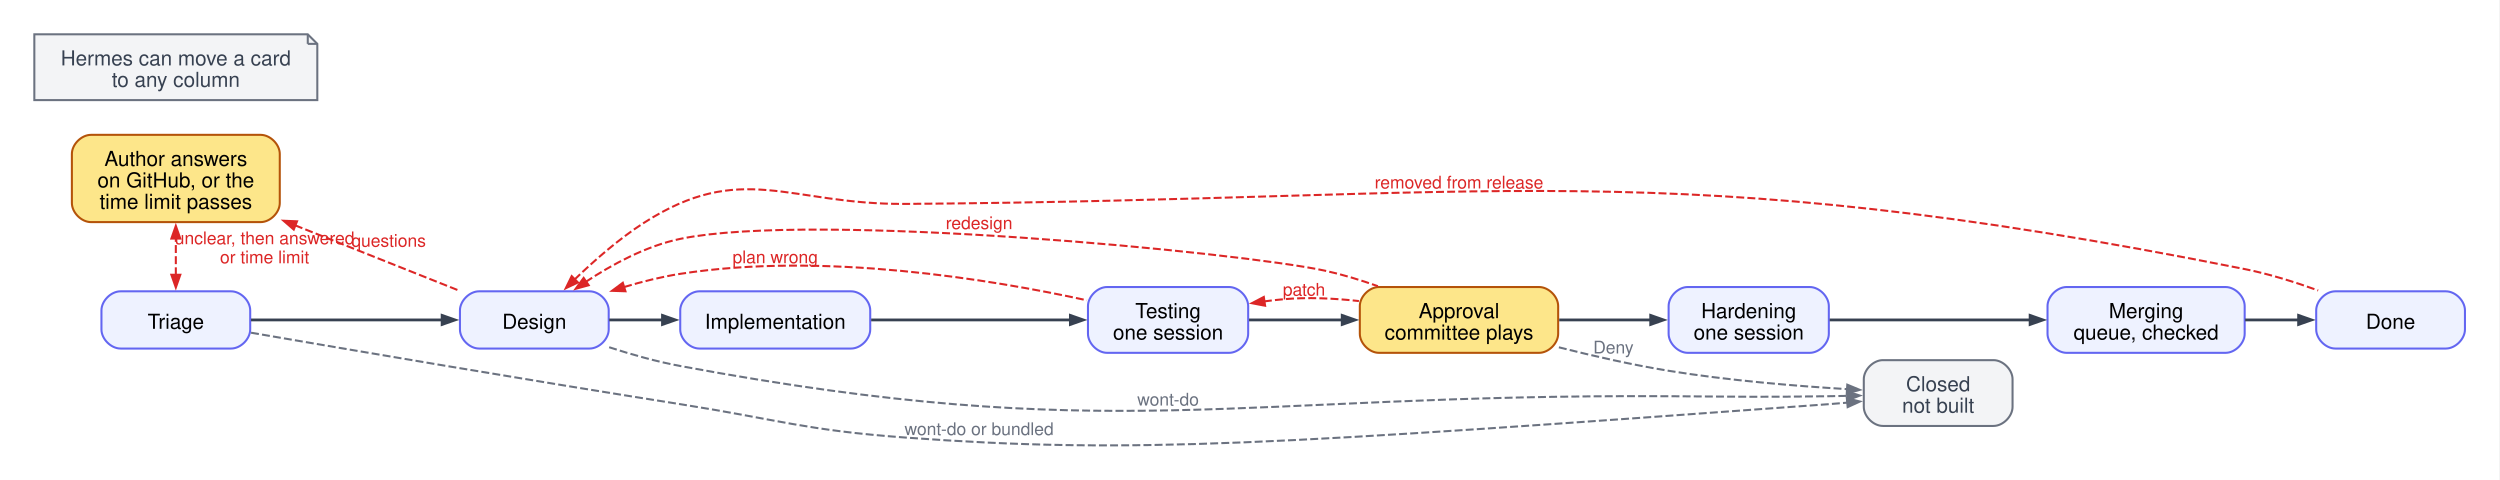
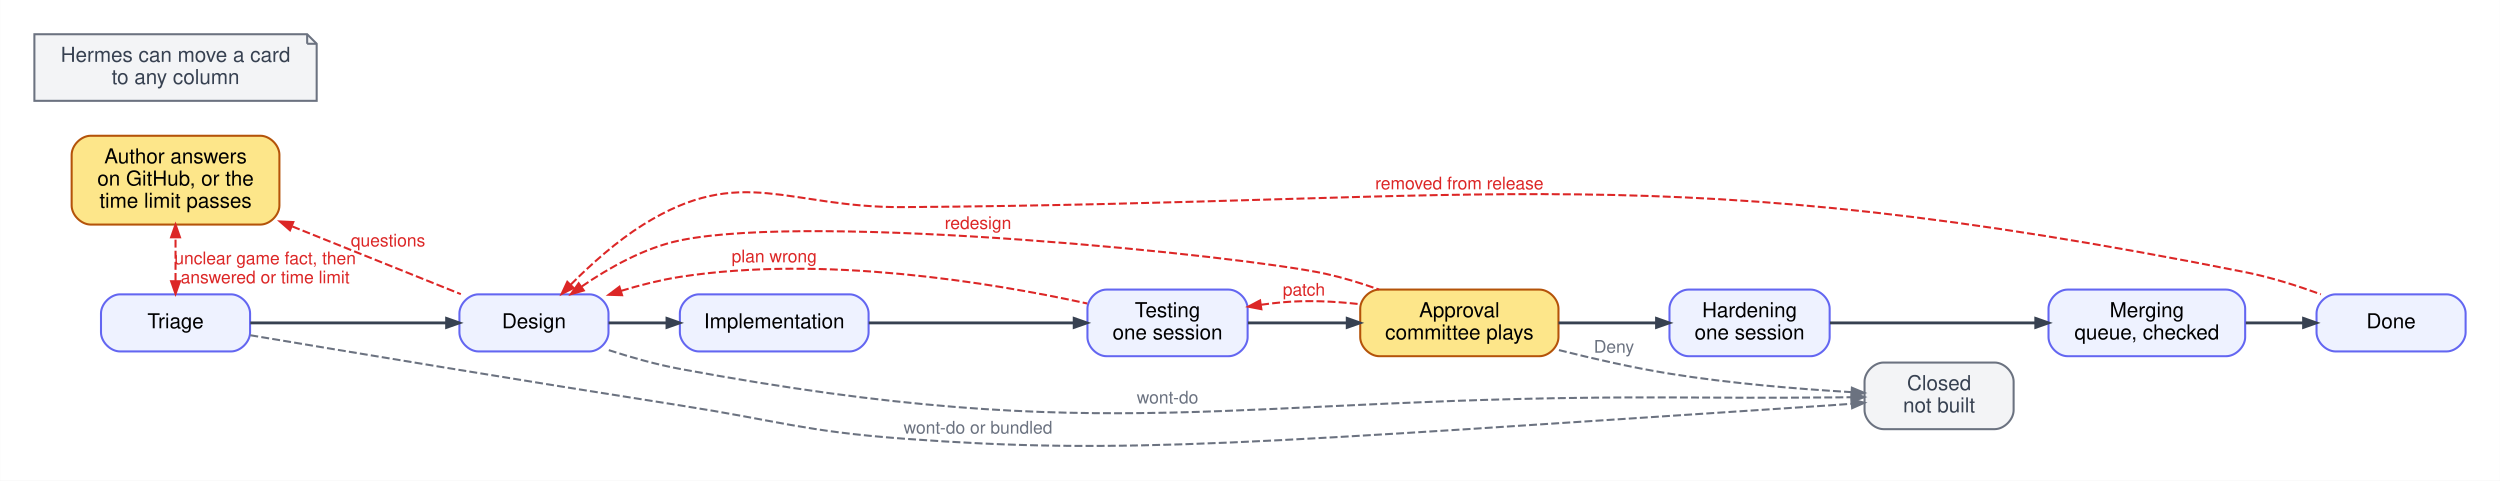
- <svg xmlns="http://www.w3.org/2000/svg" width="1573pt" height="302pt" viewBox="0.00 0.00 1573.00 302.00">
-   <g id="graph0" class="graph" transform="scale(1 1) rotate(0) translate(21.6 280.58)">
-     <polygon fill="white" stroke="none" points="-21.6,21.6 -21.6,-280.58 1550.95,-280.58 1550.95,21.6 -21.6,21.6" />
+ <svg xmlns="http://www.w3.org/2000/svg" width="1576pt" height="303pt" viewBox="0.00 0.00 1576.20 303.07">
+   <g id="graph0" class="graph" transform="scale(1 1) rotate(0) translate(21.6 281.47)">
+     <polygon fill="white" stroke="transparent" points="-21.6,21.6 -21.6,-281.47 1554.6,-281.47 1554.6,21.6 -21.6,21.6" />
    <g id="node1" class="node">
-       <path fill="#eef2ff" stroke="#6366f1" stroke-width="1.3" d="M123.83,-97.28C123.83,-97.28 54.23,-97.28 54.23,-97.28 48.23,-97.28 42.23,-91.28 42.23,-85.28 42.23,-85.28 42.23,-73.28 42.23,-73.28 42.23,-67.28 48.23,-61.28 54.23,-61.28 54.23,-61.28 123.83,-61.28 123.83,-61.28 129.83,-61.28 135.83,-67.28 135.83,-73.28 135.83,-73.28 135.83,-85.28 135.83,-85.28 135.83,-91.28 129.83,-97.28 123.83,-97.28" />
-       <text xml:space="preserve" text-anchor="middle" x="89.03" y="-73.68" font-family="Helvetica,sans-Serif" font-size="13.00">Triage</text>
+       <path fill="#eef2ff" stroke="#6366f1" stroke-width="1.3" d="M124,-95.87C124,-95.87 54,-95.87 54,-95.87 48,-95.87 42,-89.87 42,-83.87 42,-83.87 42,-71.87 42,-71.87 42,-65.87 48,-59.87 54,-59.87 54,-59.87 124,-59.87 124,-59.87 130,-59.87 136,-65.87 136,-71.87 136,-71.87 136,-83.87 136,-83.87 136,-89.87 130,-95.87 124,-95.87" />
+       <text text-anchor="middle" x="89" y="-74.47" font-family="Helvetica,sans-Serif" font-size="13.00">Triage</text>
    </g>
    <g id="node2" class="node">
-       <path fill="#eef2ff" stroke="#6366f1" stroke-width="1.3" d="M349.4,-97.28C349.4,-97.28 279.8,-97.28 279.8,-97.28 273.8,-97.28 267.8,-91.28 267.8,-85.28 267.8,-85.28 267.8,-73.28 267.8,-73.28 267.8,-67.28 273.8,-61.28 279.8,-61.28 279.8,-61.28 349.4,-61.28 349.4,-61.28 355.4,-61.28 361.4,-67.28 361.4,-73.28 361.4,-73.28 361.4,-85.28 361.4,-85.28 361.4,-91.28 355.4,-97.28 349.4,-97.28" />
-       <text xml:space="preserve" text-anchor="middle" x="314.6" y="-73.68" font-family="Helvetica,sans-Serif" font-size="13.00">Design</text>
+       <path fill="#eef2ff" stroke="#6366f1" stroke-width="1.3" d="M350,-95.87C350,-95.87 280,-95.87 280,-95.87 274,-95.87 268,-89.87 268,-83.87 268,-83.87 268,-71.87 268,-71.87 268,-65.87 274,-59.87 280,-59.87 280,-59.87 350,-59.87 350,-59.87 356,-59.87 362,-65.87 362,-71.87 362,-71.87 362,-83.87 362,-83.87 362,-89.87 356,-95.87 350,-95.87" />
+       <text text-anchor="middle" x="315" y="-74.47" font-family="Helvetica,sans-Serif" font-size="13.00">Design</text>
    </g>
    <g id="edge1" class="edge">
-       <path fill="none" stroke="#374151" stroke-width="1.8" d="M136.35,-79.28C171.27,-79.28 219.36,-79.28 256.63,-79.28" />
-       <polygon fill="#374151" stroke="#374151" stroke-width="1.8" points="256.61,-82.08 264.61,-79.28 256.61,-76.48 256.61,-82.08" />
+       <path fill="none" stroke="#374151" stroke-width="1.8" d="M136.14,-77.87C171.98,-77.87 221.77,-77.87 259.56,-77.87" />
+       <polygon fill="#374151" stroke="#374151" stroke-width="1.8" points="259.92,-80.67 267.92,-77.87 259.92,-75.07 259.92,-80.67" />
    </g>
    <g id="node9" class="node">
-       <path fill="#fde68a" stroke="#b45309" stroke-width="1.3" d="M142.43,-195.73C142.43,-195.73 35.63,-195.73 35.63,-195.73 29.63,-195.73 23.63,-189.73 23.63,-183.73 23.63,-183.73 23.63,-152.83 23.63,-152.83 23.63,-146.83 29.63,-140.83 35.63,-140.83 35.63,-140.83 142.43,-140.83 142.43,-140.83 148.43,-140.83 154.43,-146.83 154.43,-152.83 154.43,-152.83 154.43,-183.73 154.43,-183.73 154.43,-189.73 148.43,-195.73 142.43,-195.73" />
-       <text xml:space="preserve" text-anchor="middle" x="89.03" y="-176.18" font-family="Helvetica,sans-Serif" font-size="13.00">Author answers</text>
-       <text xml:space="preserve" text-anchor="middle" x="89.03" y="-162.68" font-family="Helvetica,sans-Serif" font-size="13.00">on GitHub, or the</text>
-       <text xml:space="preserve" text-anchor="middle" x="89.03" y="-149.18" font-family="Helvetica,sans-Serif" font-size="13.00">time limit passes</text>
+       <path fill="#fde68a" stroke="#b45309" stroke-width="1.3" d="M142.5,-195.87C142.5,-195.87 35.5,-195.87 35.5,-195.87 29.5,-195.87 23.5,-189.87 23.5,-183.87 23.5,-183.87 23.5,-151.87 23.5,-151.87 23.5,-145.87 29.5,-139.87 35.5,-139.87 35.5,-139.87 142.5,-139.87 142.5,-139.87 148.5,-139.87 154.5,-145.87 154.5,-151.87 154.5,-151.87 154.5,-183.87 154.5,-183.87 154.5,-189.87 148.5,-195.87 142.5,-195.87" />
+       <text text-anchor="middle" x="89" y="-178.47" font-family="Helvetica,sans-Serif" font-size="13.00">Author answers</text>
+       <text text-anchor="middle" x="89" y="-164.47" font-family="Helvetica,sans-Serif" font-size="13.00">on GitHub, or the</text>
+       <text text-anchor="middle" x="89" y="-150.47" font-family="Helvetica,sans-Serif" font-size="13.00">time limit passes</text>
    </g>
    <g id="edge8" class="edge">
-       <path fill="none" stroke="#dc2626" stroke-width="1.3" stroke-dasharray="5,2" d="M89.03,-107.39C89.03,-115.13 89.03,-122.88 89.03,-130.63" />
-       <polygon fill="#dc2626" stroke="#dc2626" stroke-width="1.3" points="91.83,-107.68 89.03,-99.68 86.23,-107.68 91.83,-107.68" />
-       <polygon fill="#dc2626" stroke="#dc2626" stroke-width="1.3" points="86.23,-130.47 89.03,-138.47 91.83,-130.47 86.23,-130.47" />
-       <text xml:space="preserve" text-anchor="middle" x="144.9" y="-126.92" font-family="Helvetica,sans-Serif" font-size="11.00" fill="#dc2626">unclear, then answered</text>
-       <text xml:space="preserve" text-anchor="middle" x="144.9" y="-114.92" font-family="Helvetica,sans-Serif" font-size="11.00" fill="#dc2626">or time limit</text>
+       <path fill="none" stroke="#dc2626" stroke-width="1.3" stroke-dasharray="5,2" d="M89,-104.35C89,-113.5 89,-122.66 89,-131.81" />
+       <polygon fill="#dc2626" stroke="#dc2626" stroke-width="1.3" points="91.8,-104.15 89,-96.15 86.2,-104.15 91.8,-104.15" />
+       <polygon fill="#dc2626" stroke="#dc2626" stroke-width="1.3" points="86.2,-131.86 89,-139.86 91.8,-131.86 86.2,-131.86" />
+       <text text-anchor="middle" x="145.5" y="-114.85" font-family="Helvetica,sans-Serif" font-size="11.00" fill="#dc2626">unclear game fact, then</text>
+       <text text-anchor="middle" x="145.5" y="-102.85" font-family="Helvetica,sans-Serif" font-size="11.00" fill="#dc2626">answered or time limit</text>
    </g>
    <g id="node11" class="node">
-       <path fill="#f3f4f6" stroke="#6b7280" stroke-width="1.3" d="M1232.7,-53.98C1232.7,-53.98 1163.1,-53.98 1163.1,-53.98 1157.1,-53.98 1151.1,-47.98 1151.1,-41.98 1151.1,-41.98 1151.1,-24.58 1151.1,-24.58 1151.1,-18.58 1157.1,-12.58 1163.1,-12.58 1163.1,-12.58 1232.7,-12.58 1232.7,-12.58 1238.7,-12.58 1244.7,-18.58 1244.7,-24.58 1244.7,-24.58 1244.7,-41.98 1244.7,-41.98 1244.7,-47.98 1238.7,-53.98 1232.7,-53.98" />
-       <text xml:space="preserve" text-anchor="middle" x="1197.9" y="-34.43" font-family="Helvetica,sans-Serif" font-size="13.00" fill="#374151">Closed</text>
-       <text xml:space="preserve" text-anchor="middle" x="1197.9" y="-20.93" font-family="Helvetica,sans-Serif" font-size="13.00" fill="#374151">not built</text>
+       <path fill="#f3f4f6" stroke="#6b7280" stroke-width="1.3" d="M1236,-52.87C1236,-52.87 1166,-52.87 1166,-52.87 1160,-52.87 1154,-46.87 1154,-40.87 1154,-40.87 1154,-22.87 1154,-22.87 1154,-16.87 1160,-10.87 1166,-10.87 1166,-10.87 1236,-10.87 1236,-10.87 1242,-10.87 1248,-16.87 1248,-22.87 1248,-22.87 1248,-40.87 1248,-40.87 1248,-46.87 1242,-52.87 1236,-52.87" />
+       <text text-anchor="middle" x="1201" y="-35.47" font-family="Helvetica,sans-Serif" font-size="13.00" fill="#374151">Closed</text>
+       <text text-anchor="middle" x="1201" y="-21.47" font-family="Helvetica,sans-Serif" font-size="13.00" fill="#374151">not built</text>
    </g>
    <g id="edge14" class="edge">
-       <path fill="none" stroke="#6b7280" stroke-width="1.3" stroke-dasharray="5,2" d="M136.35,-71.24C197.96,-60.61 310.27,-41.46 406.4,-26.28 469.22,-16.36 484.52,-9.96 547.95,-5.28 690.75,5.25 779.13,-0.71 1129.1,-26.28 1132.91,-26.56 1136.83,-26.88 1140.79,-27.23" />
-       <polygon fill="#6b7280" stroke="#6b7280" stroke-width="1.3" points="1140.43,-30 1148.65,-27.95 1140.95,-24.43 1140.43,-30" />
-       <text xml:space="preserve" text-anchor="middle" x="594.45" y="-6.83" font-family="Helvetica,sans-Serif" font-size="11.00" fill="#6b7280">wont-do or bundled</text>
+       <path fill="none" stroke="#6b7280" stroke-width="1.3" stroke-dasharray="5,2" d="M136.16,-70.08C197.85,-59.72 310.58,-40.96 407,-25.87 469.6,-16.08 484.82,-9.55 548,-4.87 687.52,5.46 763.78,-1.75 1132,-25.87 1136.43,-26.16 1141.03,-26.5 1145.64,-26.85" />
+       <polygon fill="#6b7280" stroke="#6b7280" stroke-width="1.3" points="1145.73,-29.67 1153.93,-27.52 1146.18,-24.09 1145.73,-29.67" />
+       <text text-anchor="middle" x="595" y="-8.07" font-family="Helvetica,sans-Serif" font-size="11.00" fill="#6b7280">wont-do or bundled</text>
    </g>
    <g id="node3" class="node">
-       <path fill="#eef2ff" stroke="#6366f1" stroke-width="1.3" d="M513.95,-97.28C513.95,-97.28 418.4,-97.28 418.4,-97.28 412.4,-97.28 406.4,-91.28 406.4,-85.28 406.4,-85.28 406.4,-73.28 406.4,-73.28 406.4,-67.28 412.4,-61.28 418.4,-61.28 418.4,-61.28 513.95,-61.28 513.95,-61.28 519.95,-61.28 525.95,-67.28 525.95,-73.28 525.95,-73.28 525.95,-85.28 525.95,-85.28 525.95,-91.28 519.95,-97.28 513.95,-97.28" />
-       <text xml:space="preserve" text-anchor="middle" x="466.18" y="-73.68" font-family="Helvetica,sans-Serif" font-size="13.00">Implementation</text>
+       <path fill="#eef2ff" stroke="#6366f1" stroke-width="1.3" d="M514,-95.87C514,-95.87 419,-95.87 419,-95.87 413,-95.87 407,-89.87 407,-83.87 407,-83.87 407,-71.87 407,-71.87 407,-65.87 413,-59.87 419,-59.87 419,-59.87 514,-59.87 514,-59.87 520,-59.87 526,-65.87 526,-71.87 526,-71.87 526,-83.87 526,-83.87 526,-89.87 520,-95.87 514,-95.87" />
+       <text text-anchor="middle" x="466.5" y="-74.47" font-family="Helvetica,sans-Serif" font-size="13.00">Implementation</text>
    </g>
    <g id="edge2" class="edge">
-       <path fill="none" stroke="#374151" stroke-width="1.8" d="M361.7,-79.28C372.41,-79.28 384.05,-79.28 395.52,-79.28" />
-       <polygon fill="#374151" stroke="#374151" stroke-width="1.8" points="395.26,-82.08 403.26,-79.28 395.26,-76.48 395.26,-82.08" />
+       <path fill="none" stroke="#374151" stroke-width="1.8" d="M362.07,-77.87C373.69,-77.87 386.39,-77.87 398.79,-77.87" />
+       <polygon fill="#374151" stroke="#374151" stroke-width="1.8" points="398.88,-80.67 406.88,-77.87 398.88,-75.07 398.88,-80.67" />
    </g>
    <g id="node4" class="node">
-       <path fill="#eef2ff" stroke="#6366f1" stroke-width="1.3" d="M751.75,-99.98C751.75,-99.98 674.95,-99.98 674.95,-99.98 668.95,-99.98 662.95,-93.98 662.95,-87.98 662.95,-87.98 662.95,-70.58 662.95,-70.58 662.95,-64.58 668.95,-58.58 674.95,-58.58 674.95,-58.58 751.75,-58.58 751.75,-58.58 757.75,-58.58 763.75,-64.58 763.75,-70.58 763.75,-70.58 763.75,-87.98 763.75,-87.98 763.75,-93.98 757.75,-99.98 751.75,-99.98" />
-       <text xml:space="preserve" text-anchor="middle" x="713.35" y="-80.43" font-family="Helvetica,sans-Serif" font-size="13.00">Testing</text>
-       <text xml:space="preserve" text-anchor="middle" x="713.35" y="-66.93" font-family="Helvetica,sans-Serif" font-size="13.00">one session</text>
+       <path fill="#eef2ff" stroke="#6366f1" stroke-width="1.3" d="M753,-98.87C753,-98.87 676,-98.87 676,-98.87 670,-98.87 664,-92.87 664,-86.87 664,-86.87 664,-68.87 664,-68.87 664,-62.87 670,-56.87 676,-56.87 676,-56.87 753,-56.87 753,-56.87 759,-56.87 765,-62.87 765,-68.87 765,-68.87 765,-86.87 765,-86.87 765,-92.87 759,-98.87 753,-98.87" />
+       <text text-anchor="middle" x="714.5" y="-81.47" font-family="Helvetica,sans-Serif" font-size="13.00">Testing</text>
+       <text text-anchor="middle" x="714.5" y="-67.47" font-family="Helvetica,sans-Serif" font-size="13.00">one session</text>
    </g>
    <g id="edge10" class="edge">
-       <path fill="none" stroke="#dc2626" stroke-width="1.3" stroke-dasharray="5,2" d="M371.09,-99.98C382.6,-103.43 394.78,-106.47 406.4,-108.28 496.02,-122.25 601.53,-104.88 662.31,-91.63" />
-       <polygon fill="#dc2626" stroke="#dc2626" stroke-width="1.3" points="371.94,-97.31 363.47,-97.59 370.27,-102.66 371.94,-97.31" />
-       <text xml:space="preserve" text-anchor="middle" x="466.18" y="-114.99" font-family="Helvetica,sans-Serif" font-size="11.00" fill="#dc2626">plan wrong</text>
+       <path fill="none" stroke="#dc2626" stroke-width="1.3" stroke-dasharray="5,2" d="M369.89,-98.05C381.93,-101.71 394.77,-104.97 407,-106.87 497.05,-120.87 603.11,-103.36 663.9,-90.1" />
+       <polygon fill="#dc2626" stroke="#dc2626" stroke-width="1.3" points="370.57,-95.33 362.1,-95.59 368.89,-100.67 370.57,-95.33" />
+       <text text-anchor="middle" x="466.5" y="-116.07" font-family="Helvetica,sans-Serif" font-size="11.00" fill="#dc2626">plan wrong</text>
    </g>
    <g id="node5" class="node">
-       <path fill="#fde68a" stroke="#b45309" stroke-width="1.3" d="M946.8,-99.98C946.8,-99.98 846,-99.98 846,-99.98 840,-99.98 834,-93.98 834,-87.98 834,-87.98 834,-70.58 834,-70.58 834,-64.58 840,-58.58 846,-58.58 846,-58.58 946.8,-58.58 946.8,-58.58 952.8,-58.58 958.8,-64.58 958.8,-70.58 958.8,-70.58 958.8,-87.98 958.8,-87.98 958.8,-93.98 952.8,-99.98 946.8,-99.98" />
-       <text xml:space="preserve" text-anchor="middle" x="896.4" y="-80.43" font-family="Helvetica,sans-Serif" font-size="13.00">Approval</text>
-       <text xml:space="preserve" text-anchor="middle" x="896.4" y="-66.93" font-family="Helvetica,sans-Serif" font-size="13.00">committee plays</text>
+       <path fill="#fde68a" stroke="#b45309" stroke-width="1.3" d="M949,-98.87C949,-98.87 848,-98.87 848,-98.87 842,-98.87 836,-92.87 836,-86.87 836,-86.87 836,-68.87 836,-68.87 836,-62.87 842,-56.87 848,-56.87 848,-56.87 949,-56.87 949,-56.87 955,-56.87 961,-62.87 961,-68.87 961,-68.87 961,-86.87 961,-86.87 961,-92.87 955,-98.87 949,-98.87" />
+       <text text-anchor="middle" x="898.5" y="-81.47" font-family="Helvetica,sans-Serif" font-size="13.00">Approval</text>
+       <text text-anchor="middle" x="898.5" y="-67.47" font-family="Helvetica,sans-Serif" font-size="13.00">committee plays</text>
    </g>
    <g id="edge12" class="edge">
-       <path fill="none" stroke="#dc2626" stroke-width="1.3" stroke-dasharray="5,2" d="M346.78,-103.11C363.46,-114.16 384.95,-125.82 406.4,-130.28 490.14,-147.7 759.24,-121.68 812,-110.28 823.02,-107.9 834.54,-104.36 845.37,-100.51" />
-       <polygon fill="#dc2626" stroke="#dc2626" stroke-width="1.3" points="348.8,-101.1 340.62,-98.88 345.63,-105.72 348.8,-101.1" />
-       <text xml:space="preserve" text-anchor="middle" x="594.45" y="-136.43" font-family="Helvetica,sans-Serif" font-size="11.00" fill="#dc2626">redesign</text>
+       <path fill="none" stroke="#dc2626" stroke-width="1.3" stroke-dasharray="5,2" d="M345.2,-100.87C362.16,-112.53 384.55,-125.2 407,-129.87 492.55,-147.66 761.9,-120.2 814,-108.87 825.18,-106.44 836.88,-102.82 847.85,-98.91" />
+       <polygon fill="#dc2626" stroke="#dc2626" stroke-width="1.3" points="346.43,-98.3 338.28,-95.96 343.19,-102.87 346.43,-98.3" />
+       <text text-anchor="middle" x="595" y="-137.07" font-family="Helvetica,sans-Serif" font-size="11.00" fill="#dc2626">redesign</text>
    </g>
    <g id="node8" class="node">
-       <path fill="#eef2ff" stroke="#6366f1" stroke-width="1.3" d="M1517.35,-97.28C1517.35,-97.28 1447.75,-97.28 1447.75,-97.28 1441.75,-97.28 1435.75,-91.28 1435.75,-85.28 1435.75,-85.28 1435.75,-73.28 1435.75,-73.28 1435.75,-67.28 1441.75,-61.28 1447.75,-61.28 1447.75,-61.28 1517.35,-61.28 1517.35,-61.28 1523.35,-61.28 1529.35,-67.28 1529.35,-73.28 1529.35,-73.28 1529.35,-85.28 1529.35,-85.28 1529.35,-91.28 1523.35,-97.28 1517.35,-97.28" />
-       <text xml:space="preserve" text-anchor="middle" x="1482.55" y="-73.68" font-family="Helvetica,sans-Serif" font-size="13.00">Done</text>
+       <path fill="#eef2ff" stroke="#6366f1" stroke-width="1.3" d="M1521,-95.87C1521,-95.87 1451,-95.87 1451,-95.87 1445,-95.87 1439,-89.87 1439,-83.87 1439,-83.87 1439,-71.87 1439,-71.87 1439,-65.87 1445,-59.87 1451,-59.87 1451,-59.87 1521,-59.87 1521,-59.87 1527,-59.87 1533,-65.87 1533,-71.87 1533,-71.87 1533,-83.87 1533,-83.87 1533,-89.87 1527,-95.87 1521,-95.87" />
+       <text text-anchor="middle" x="1486" y="-74.47" font-family="Helvetica,sans-Serif" font-size="13.00">Done</text>
    </g>
    <g id="edge13" class="edge">
-       <path fill="none" stroke="#dc2626" stroke-width="1.3" stroke-dasharray="5,2" d="M339.81,-104.58C352.09,-116.46 367.7,-130.19 383.4,-140.28 445.08,-179.94 474.62,-151.76 547.95,-152.28 922.96,-154.93 1022.96,-184.58 1390.75,-111.28 1406.16,-108.21 1422.49,-103.08 1437,-97.82" />
-       <polygon fill="#dc2626" stroke="#dc2626" stroke-width="1.3" points="342.04,-102.86 334.38,-99.22 338.11,-106.84 342.04,-102.86" />
-       <text xml:space="preserve" text-anchor="middle" x="896.4" y="-161.98" font-family="Helvetica,sans-Serif" font-size="11.00" fill="#dc2626">removed from release</text>
+       <path fill="none" stroke="#dc2626" stroke-width="1.3" stroke-dasharray="5,2" d="M338.25,-102.06C350.76,-114.6 367.21,-129.43 384,-139.87 446.04,-178.44 474.95,-150.35 548,-150.87 924.43,-153.54 1024.79,-183.29 1394,-109.87 1409.93,-106.7 1426.86,-101.34 1441.73,-95.9" />
+       <polygon fill="#dc2626" stroke="#dc2626" stroke-width="1.3" points="340.03,-99.88 332.44,-96.11 336.03,-103.79 340.03,-99.88" />
+       <text text-anchor="middle" x="898.5" y="-162.07" font-family="Helvetica,sans-Serif" font-size="11.00" fill="#dc2626">removed from release</text>
    </g>
    <g id="edge15" class="edge">
-       <path fill="none" stroke="#6b7280" stroke-width="1.3" stroke-dasharray="5,2" d="M361.69,-62.1C375.84,-57.49 391.59,-53.03 406.4,-50.28 678.27,0.25 751.78,-32.8 1028.3,-31.28 1073.1,-31.04 1084.3,-30.62 1129.1,-31.28 1132.9,-31.34 1136.82,-31.41 1140.77,-31.5" />
-       <polygon fill="#6b7280" stroke="#6b7280" stroke-width="1.3" points="1140.55,-34.29 1148.62,-31.69 1140.69,-28.69 1140.55,-34.29" />
-       <text xml:space="preserve" text-anchor="middle" x="713.35" y="-25.4" font-family="Helvetica,sans-Serif" font-size="11.00" fill="#6b7280">wont-do</text>
+       <path fill="none" stroke="#6b7280" stroke-width="1.3" stroke-dasharray="5,2" d="M362.19,-60.69C376.38,-56.08 392.16,-51.62 407,-48.87 679.8,1.73 753.55,-32 1031,-30.87 1075.89,-30.69 1087.11,-30.54 1132,-30.87 1136.43,-30.9 1141.02,-30.95 1145.63,-31" />
+       <polygon fill="#6b7280" stroke="#6b7280" stroke-width="1.3" points="1145.88,-33.8 1153.91,-31.1 1145.95,-28.2 1145.88,-33.8" />
+       <text text-anchor="middle" x="714.5" y="-27.07" font-family="Helvetica,sans-Serif" font-size="11.00" fill="#6b7280">wont-do</text>
    </g>
    <g id="edge3" class="edge">
-       <path fill="none" stroke="#374151" stroke-width="1.8" d="M526.53,-79.28C564.61,-79.28 613.91,-79.28 652.16,-79.28" />
-       <polygon fill="#374151" stroke="#374151" stroke-width="1.8" points="651.91,-82.08 659.91,-79.28 651.91,-76.48 651.91,-82.08" />
+       <path fill="none" stroke="#374151" stroke-width="1.8" d="M526.11,-77.87C565.25,-77.87 616.5,-77.87 655.51,-77.87" />
+       <polygon fill="#374151" stroke="#374151" stroke-width="1.8" points="655.64,-80.67 663.64,-77.87 655.64,-75.07 655.64,-80.67" />
    </g>
    <g id="edge4" class="edge">
-       <path fill="none" stroke="#374151" stroke-width="1.8" d="M764.3,-79.28C782.49,-79.28 803.43,-79.28 823.17,-79.28" />
-       <polygon fill="#374151" stroke="#374151" stroke-width="1.8" points="822.94,-82.08 830.94,-79.28 822.94,-76.48 822.94,-82.08" />
+       <path fill="none" stroke="#374151" stroke-width="1.8" d="M765.23,-77.87C784.47,-77.87 806.82,-77.87 827.62,-77.87" />
+       <polygon fill="#374151" stroke="#374151" stroke-width="1.8" points="827.8,-80.67 835.8,-77.87 827.8,-75.07 827.8,-80.67" />
    </g>
    <g id="edge11" class="edge">
-       <path fill="none" stroke="#dc2626" stroke-width="1.3" stroke-dasharray="5,2" d="M773.65,-90.92C777.74,-91.46 781.8,-91.93 785.75,-92.28 801.21,-93.68 817.87,-92.89 833.42,-91.16" />
-       <polygon fill="#dc2626" stroke="#dc2626" stroke-width="1.3" points="774.4,-88.2 766.07,-89.81 773.59,-93.74 774.4,-88.2" />
-       <text xml:space="preserve" text-anchor="middle" x="798.88" y="-94.55" font-family="Helvetica,sans-Serif" font-size="11.00" fill="#dc2626">patch</text>
+       <path fill="none" stroke="#dc2626" stroke-width="1.3" stroke-dasharray="5,2" d="M773.52,-89.32C778.07,-89.94 782.6,-90.47 787,-90.87 802.87,-92.3 819.99,-91.46 835.9,-89.66" />
+       <polygon fill="#dc2626" stroke="#dc2626" stroke-width="1.3" points="773.67,-86.51 765.35,-88.11 772.85,-92.05 773.67,-86.51" />
+       <text text-anchor="middle" x="800.5" y="-95.07" font-family="Helvetica,sans-Serif" font-size="11.00" fill="#dc2626">patch</text>
    </g>
    <g id="node6" class="node">
-       <path fill="#eef2ff" stroke="#6366f1" stroke-width="1.3" d="M1117.1,-99.98C1117.1,-99.98 1040.3,-99.98 1040.3,-99.98 1034.3,-99.98 1028.3,-93.98 1028.3,-87.98 1028.3,-87.98 1028.3,-70.58 1028.3,-70.58 1028.3,-64.58 1034.3,-58.58 1040.3,-58.58 1040.3,-58.58 1117.1,-58.58 1117.1,-58.58 1123.1,-58.58 1129.1,-64.58 1129.1,-70.58 1129.1,-70.58 1129.1,-87.98 1129.1,-87.98 1129.1,-93.98 1123.1,-99.98 1117.1,-99.98" />
-       <text xml:space="preserve" text-anchor="middle" x="1078.7" y="-80.43" font-family="Helvetica,sans-Serif" font-size="13.00">Hardening</text>
-       <text xml:space="preserve" text-anchor="middle" x="1078.7" y="-66.93" font-family="Helvetica,sans-Serif" font-size="13.00">one session</text>
+       <path fill="#eef2ff" stroke="#6366f1" stroke-width="1.3" d="M1120,-98.87C1120,-98.87 1043,-98.87 1043,-98.87 1037,-98.87 1031,-92.87 1031,-86.87 1031,-86.87 1031,-68.87 1031,-68.87 1031,-62.87 1037,-56.87 1043,-56.87 1043,-56.87 1120,-56.87 1120,-56.87 1126,-56.87 1132,-62.87 1132,-68.87 1132,-68.87 1132,-86.87 1132,-86.87 1132,-92.87 1126,-98.87 1120,-98.87" />
+       <text text-anchor="middle" x="1081.5" y="-81.47" font-family="Helvetica,sans-Serif" font-size="13.00">Hardening</text>
+       <text text-anchor="middle" x="1081.5" y="-67.47" font-family="Helvetica,sans-Serif" font-size="13.00">one session</text>
    </g>
    <g id="edge5" class="edge">
-       <path fill="none" stroke="#374151" stroke-width="1.8" d="M959.45,-79.28C978.1,-79.28 998.53,-79.28 1017.08,-79.28" />
-       <polygon fill="#374151" stroke="#374151" stroke-width="1.8" points="1017.04,-82.08 1025.04,-79.28 1017.04,-76.48 1017.04,-82.08" />
+       <path fill="none" stroke="#374151" stroke-width="1.8" d="M961.03,-77.87C980.94,-77.87 1002.94,-77.87 1022.57,-77.87" />
+       <polygon fill="#374151" stroke="#374151" stroke-width="1.8" points="1022.83,-80.67 1030.83,-77.87 1022.83,-75.07 1022.83,-80.67" />
    </g>
    <g id="edge16" class="edge">
-       <path fill="none" stroke="#6b7280" stroke-width="1.3" stroke-dasharray="5,2" d="M959.25,-62.05C980.93,-56.57 1005.56,-50.98 1028.3,-47.28 1065.48,-41.23 1107.71,-37.73 1140.61,-35.74" />
-       <polygon fill="#6b7280" stroke="#6b7280" stroke-width="1.3" points="1140.72,-38.54 1148.54,-35.29 1140.39,-32.95 1140.72,-38.54" />
-       <text xml:space="preserve" text-anchor="middle" x="993.55" y="-58.19" font-family="Helvetica,sans-Serif" font-size="11.00" fill="#6b7280">Deny</text>
+       <path fill="none" stroke="#6b7280" stroke-width="1.3" stroke-dasharray="5,2" d="M961.3,-60.73C983.17,-55.22 1008.04,-49.59 1031,-45.87 1069.04,-39.7 1112.37,-36.18 1145.63,-34.22" />
+       <polygon fill="#6b7280" stroke="#6b7280" stroke-width="1.3" points="1146.03,-37 1153.86,-33.75 1145.71,-31.41 1146.03,-37" />
+       <text text-anchor="middle" x="996" y="-59.07" font-family="Helvetica,sans-Serif" font-size="11.00" fill="#6b7280">Deny</text>
    </g>
    <g id="node7" class="node">
-       <path fill="#eef2ff" stroke="#6366f1" stroke-width="1.3" d="M1378.75,-99.98C1378.75,-99.98 1278.7,-99.98 1278.7,-99.98 1272.7,-99.98 1266.7,-93.98 1266.7,-87.98 1266.7,-87.98 1266.7,-70.58 1266.7,-70.58 1266.7,-64.58 1272.7,-58.58 1278.7,-58.58 1278.7,-58.58 1378.75,-58.58 1378.75,-58.58 1384.75,-58.58 1390.75,-64.58 1390.75,-70.58 1390.75,-70.58 1390.75,-87.98 1390.75,-87.98 1390.75,-93.98 1384.75,-99.98 1378.75,-99.98" />
-       <text xml:space="preserve" text-anchor="middle" x="1328.73" y="-80.43" font-family="Helvetica,sans-Serif" font-size="13.00">Merging</text>
-       <text xml:space="preserve" text-anchor="middle" x="1328.73" y="-66.93" font-family="Helvetica,sans-Serif" font-size="13.00">queue, checked</text>
+       <path fill="#eef2ff" stroke="#6366f1" stroke-width="1.3" d="M1382,-98.87C1382,-98.87 1282,-98.87 1282,-98.87 1276,-98.87 1270,-92.87 1270,-86.87 1270,-86.87 1270,-68.87 1270,-68.87 1270,-62.87 1276,-56.87 1282,-56.87 1282,-56.87 1382,-56.87 1382,-56.87 1388,-56.87 1394,-62.87 1394,-68.87 1394,-68.87 1394,-86.87 1394,-86.87 1394,-92.87 1388,-98.87 1382,-98.87" />
+       <text text-anchor="middle" x="1332" y="-81.47" font-family="Helvetica,sans-Serif" font-size="13.00">Merging</text>
+       <text text-anchor="middle" x="1332" y="-67.47" font-family="Helvetica,sans-Serif" font-size="13.00">queue, checked</text>
    </g>
    <g id="edge6" class="edge">
-       <path fill="none" stroke="#374151" stroke-width="1.8" d="M1129.59,-79.28C1165.82,-79.28 1215.38,-79.28 1255.87,-79.28" />
-       <polygon fill="#374151" stroke="#374151" stroke-width="1.8" points="1255.77,-82.08 1263.77,-79.28 1255.77,-76.48 1255.77,-82.08" />
+       <path fill="none" stroke="#374151" stroke-width="1.8" d="M1132.19,-77.87C1169.37,-77.87 1220.68,-77.87 1261.87,-77.87" />
+       <polygon fill="#374151" stroke="#374151" stroke-width="1.8" points="1261.96,-80.67 1269.96,-77.87 1261.96,-75.07 1261.96,-80.67" />
    </g>
    <g id="edge7" class="edge">
-       <path fill="none" stroke="#374151" stroke-width="1.8" d="M1391.04,-79.28C1402.27,-79.28 1413.94,-79.28 1425.01,-79.28" />
-       <polygon fill="#374151" stroke="#374151" stroke-width="1.8" points="1424.7,-82.08 1432.7,-79.28 1424.7,-76.48 1424.7,-82.08" />
+       <path fill="none" stroke="#374151" stroke-width="1.8" d="M1394.39,-77.87C1406.44,-77.87 1419,-77.87 1430.79,-77.87" />
+       <polygon fill="#374151" stroke="#374151" stroke-width="1.8" points="1430.82,-80.67 1438.82,-77.87 1430.82,-75.07 1430.82,-80.67" />
    </g>
    <g id="edge9" class="edge">
-       <path fill="none" stroke="#dc2626" stroke-width="1.3" stroke-dasharray="5,2" d="M163.99,-138.84C198.08,-125.27 237.49,-109.58 267.3,-97.71" />
-       <polygon fill="#dc2626" stroke="#dc2626" stroke-width="1.3" points="163.22,-136.13 156.82,-141.69 165.29,-141.33 163.22,-136.13" />
-       <text xml:space="preserve" text-anchor="middle" x="222.93" y="-125.33" font-family="Helvetica,sans-Serif" font-size="11.00" fill="#dc2626">questions</text>
+       <path fill="none" stroke="#dc2626" stroke-width="1.3" stroke-dasharray="5,2" d="M162.62,-138.69C197.59,-124.64 238.44,-108.23 268.89,-96" />
+       <polygon fill="#dc2626" stroke="#dc2626" stroke-width="1.3" points="161.17,-136.26 154.79,-141.84 163.26,-141.45 161.17,-136.26" />
+       <text text-anchor="middle" x="223" y="-126.07" font-family="Helvetica,sans-Serif" font-size="11.00" fill="#dc2626">questions</text>
    </g>
    <g id="node10" class="node">
-       <polygon fill="#f3f4f6" stroke="#6b7280" stroke-width="1.3" points="172.05,-258.98 0,-258.98 0,-217.58 178.05,-217.58 178.05,-252.98 172.05,-258.98" />
-       <polyline fill="none" stroke="#6b7280" stroke-width="1.3" points="172.05,-258.98 172.05,-252.98" />
-       <polyline fill="none" stroke="#6b7280" stroke-width="1.3" points="178.05,-252.98 172.05,-252.98" />
-       <text xml:space="preserve" text-anchor="middle" x="89.03" y="-239.43" font-family="Helvetica,sans-Serif" font-size="13.00" fill="#374151">Hermes can move a card</text>
-       <text xml:space="preserve" text-anchor="middle" x="89.03" y="-225.93" font-family="Helvetica,sans-Serif" font-size="13.00" fill="#374151">to any column</text>
+       <polygon fill="#f3f4f6" stroke="#6b7280" stroke-width="1.3" points="172,-259.87 0,-259.87 0,-217.87 178,-217.87 178,-253.87 172,-259.87" />
+       <polyline fill="none" stroke="#6b7280" stroke-width="1.3" points="172,-259.87 172,-253.87 " />
+       <polyline fill="none" stroke="#6b7280" stroke-width="1.3" points="178,-253.87 172,-253.87 " />
+       <text text-anchor="middle" x="89" y="-242.47" font-family="Helvetica,sans-Serif" font-size="13.00" fill="#374151">Hermes can move a card</text>
+       <text text-anchor="middle" x="89" y="-228.47" font-family="Helvetica,sans-Serif" font-size="13.00" fill="#374151">to any column</text>
    </g>
  </g>
</svg>
